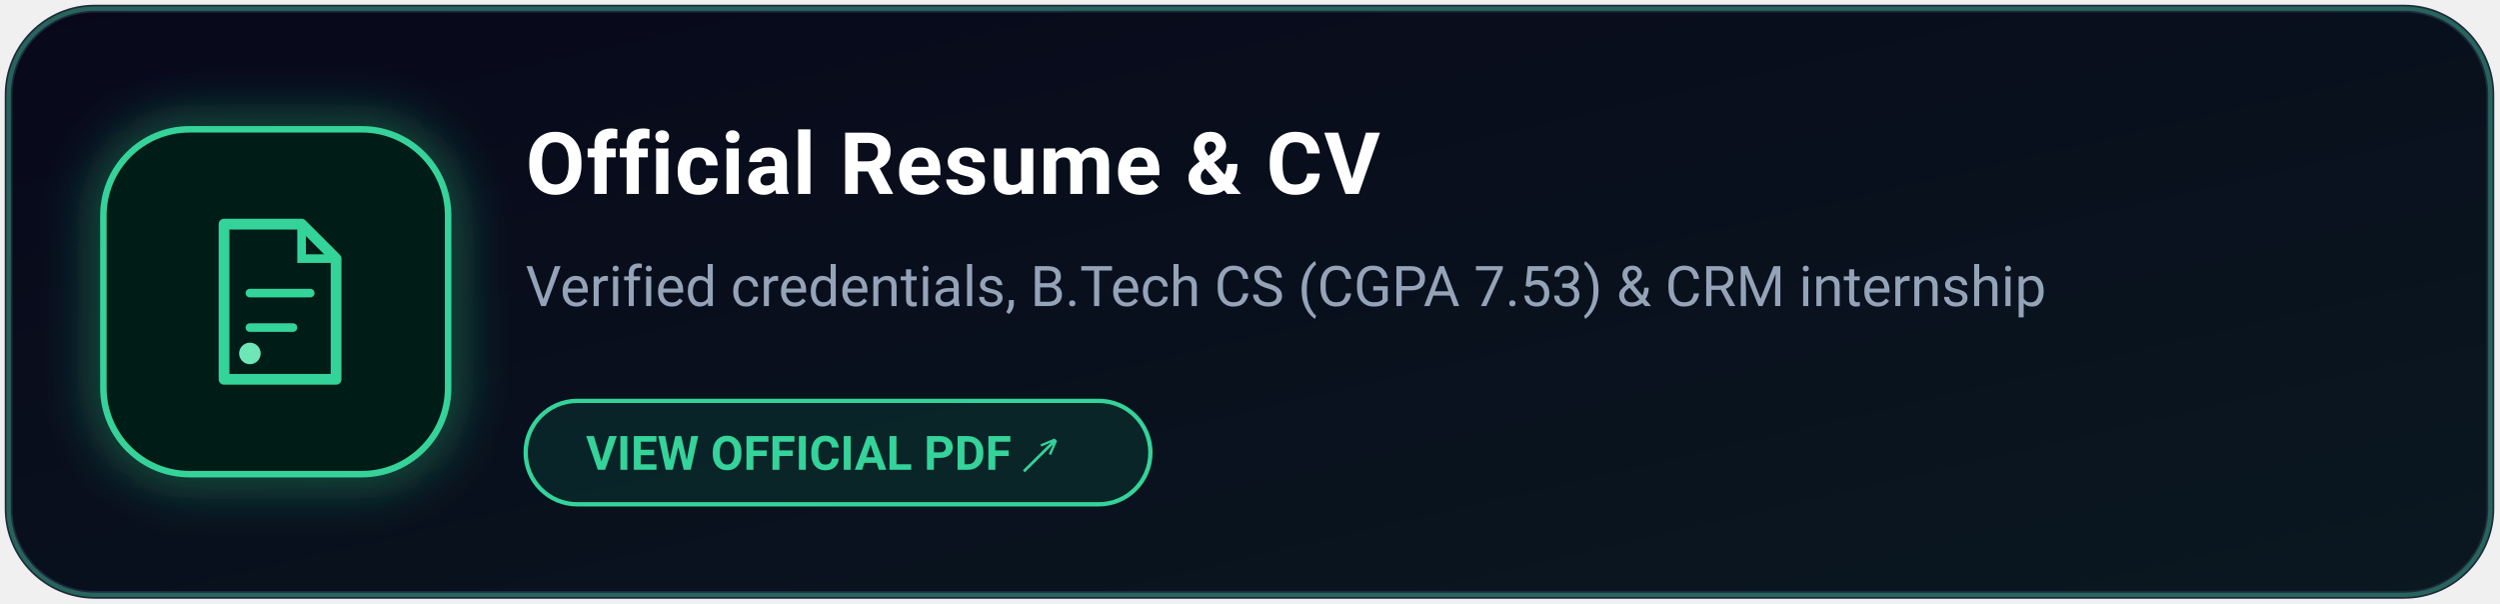
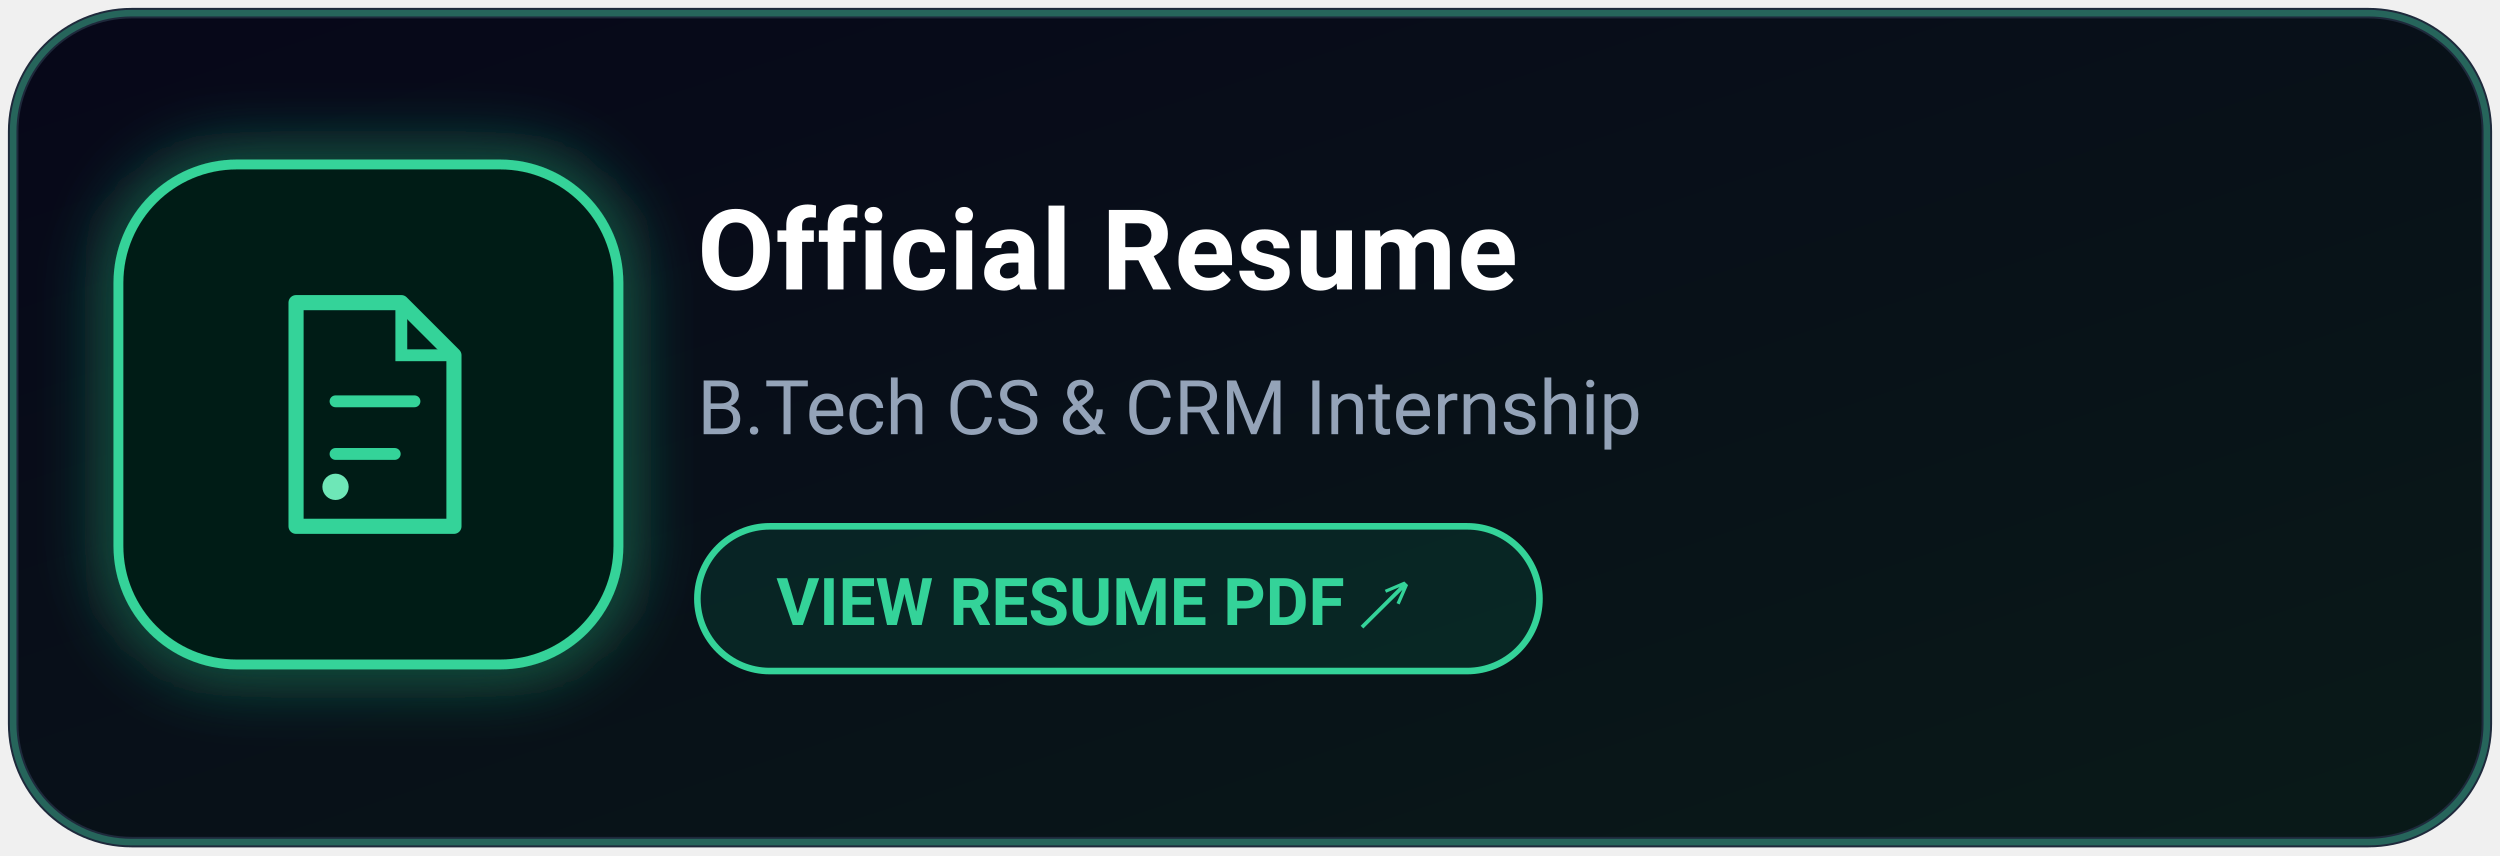
- <svg xmlns="http://www.w3.org/2000/svg" viewBox="0 0 580 140" width="100%" height="100%">
+ <svg xmlns="http://www.w3.org/2000/svg" viewBox="0 0 380 130" width="100%" height="100%">
  <defs>
    <style>
      .sans { font-family: -apple-system, BlinkMacSystemFont, 'Segoe UI', Roboto, Helvetica, Arial, sans-serif; }
    </style>
-     <linearGradient id="cardBg" x1="0%" y1="0%" x2="100%" y2="100%">
-       <stop offset="0%" stop-color="#08081a" />
-       <stop offset="100%" stop-color="#0a1820" />
+     <linearGradient id="rBg" x1="0%" y1="0%" x2="100%" y2="100%">
+       <stop offset="0%" stop-color="#070719" />
+       <stop offset="100%" stop-color="#091a18" />
    </linearGradient>
-     <filter id="glow" x="-20%" y="-20%" width="140%" height="140%">
-       <feGaussianBlur stdDeviation="6" result="blur" />
+     <filter id="rGlow" x="-20%" y="-20%" width="140%" height="140%">
+       <feGaussianBlur stdDeviation="5" result="blur" />
      <feMerge>
        <feMergeNode in="blur" />
        <feMergeNode in="SourceGraphic" />
      </feMerge>
    </filter>
  </defs>
-   <rect x="2" y="2" width="576" height="136" rx="20" fill="url(#cardBg)" stroke="#1e293b" stroke-width="1.8" />
-   <rect x="2" y="2" width="576" height="136" rx="20" fill="none" stroke="#34d399" stroke-width="1" opacity="0.35" />
-   <g transform="translate(24, 30)">
-     <rect width="80" height="80" rx="20" fill="#061c16" stroke="#34d399" stroke-width="1.5" filter="url(#glow)" />
-     <path d="M 28 22 L 46 22 L 54 30 L 54 58 L 28 58 Z" fill="none" stroke="#34d399" stroke-width="2.5" stroke-linejoin="round" />
-     <path d="M 46 22 L 46 30 L 54 30" fill="none" stroke="#34d399" stroke-width="2" />
-     <line x1="34" y1="38" x2="48" y2="38" stroke="#34d399" stroke-width="2" stroke-linecap="round" />
-     <line x1="34" y1="46" x2="44" y2="46" stroke="#34d399" stroke-width="2" stroke-linecap="round" />
-     <circle cx="34" cy="52" r="2.5" fill="#6ee7b7" />
+   <rect x="2" y="2" width="376" height="126" rx="18" fill="url(#rBg)" stroke="#1e293b" stroke-width="1.6" />
+   <rect x="2" y="2" width="376" height="126" rx="18" fill="none" stroke="#34d399" stroke-width="1" opacity="0.35" />
+   <g transform="translate(18, 25)">
+     <rect width="76" height="76" rx="18" fill="#061c16" stroke="#34d399" stroke-width="1.5" filter="url(#rGlow)" />
+     <path d="M 27 21 L 43 21 L 51 29 L 51 55 L 27 55 Z" fill="none" stroke="#34d399" stroke-width="2.3" stroke-linejoin="round" />
+     <path d="M 43 21 L 43 29 L 51 29" fill="none" stroke="#34d399" stroke-width="1.8" />
+     <line x1="33" y1="36" x2="45" y2="36" stroke="#34d399" stroke-width="1.8" stroke-linecap="round" />
+     <line x1="33" y1="44" x2="42" y2="44" stroke="#34d399" stroke-width="1.8" stroke-linecap="round" />
+     <circle cx="33" cy="49" r="2" fill="#6ee7b7" />
  </g>
-   <g transform="translate(122, 45)">
-     <text class="sans" x="0" y="0" font-size="20" font-weight="700" fill="#ffffff" letter-spacing="0.3">
-       Official Resume &amp; CV
+   <g transform="translate(106, 44)">
+     <text class="sans" x="0" y="0" font-size="17" font-weight="700" fill="#ffffff" letter-spacing="0.2">
+       Official Resume
    </text>
-     <text class="sans" x="0" y="26" font-size="13" font-weight="400" fill="#94a3b8">
-       Verified credentials, B.Tech CS (CGPA 7.53) &amp; CRM internship
+     <text class="sans" x="0" y="22" font-size="11.5" font-weight="400" fill="#94a3b8">
+       B.Tech CS &amp; CRM Internship
    </text>
-     <g transform="translate(0, 48)">
-       <rect width="145" height="24" rx="12" fill="#065f46" opacity="0.25" />
-       <rect width="145" height="24" rx="12" fill="none" stroke="#34d399" stroke-width="1" />
-       <text class="sans" x="14" y="16" font-size="11" font-weight="600" fill="#34d399">
-         VIEW OFFICIAL PDF ↗
+     <g transform="translate(0, 36)">
+       <rect width="128" height="22" rx="11" fill="#065f46" opacity="0.25" />
+       <rect width="128" height="22" rx="11" fill="none" stroke="#34d399" stroke-width="1" />
+       <text class="sans" x="12" y="15" font-size="10" font-weight="600" fill="#34d399">
+         VIEW RESUME PDF ↗
      </text>
    </g>
  </g>
</svg>
